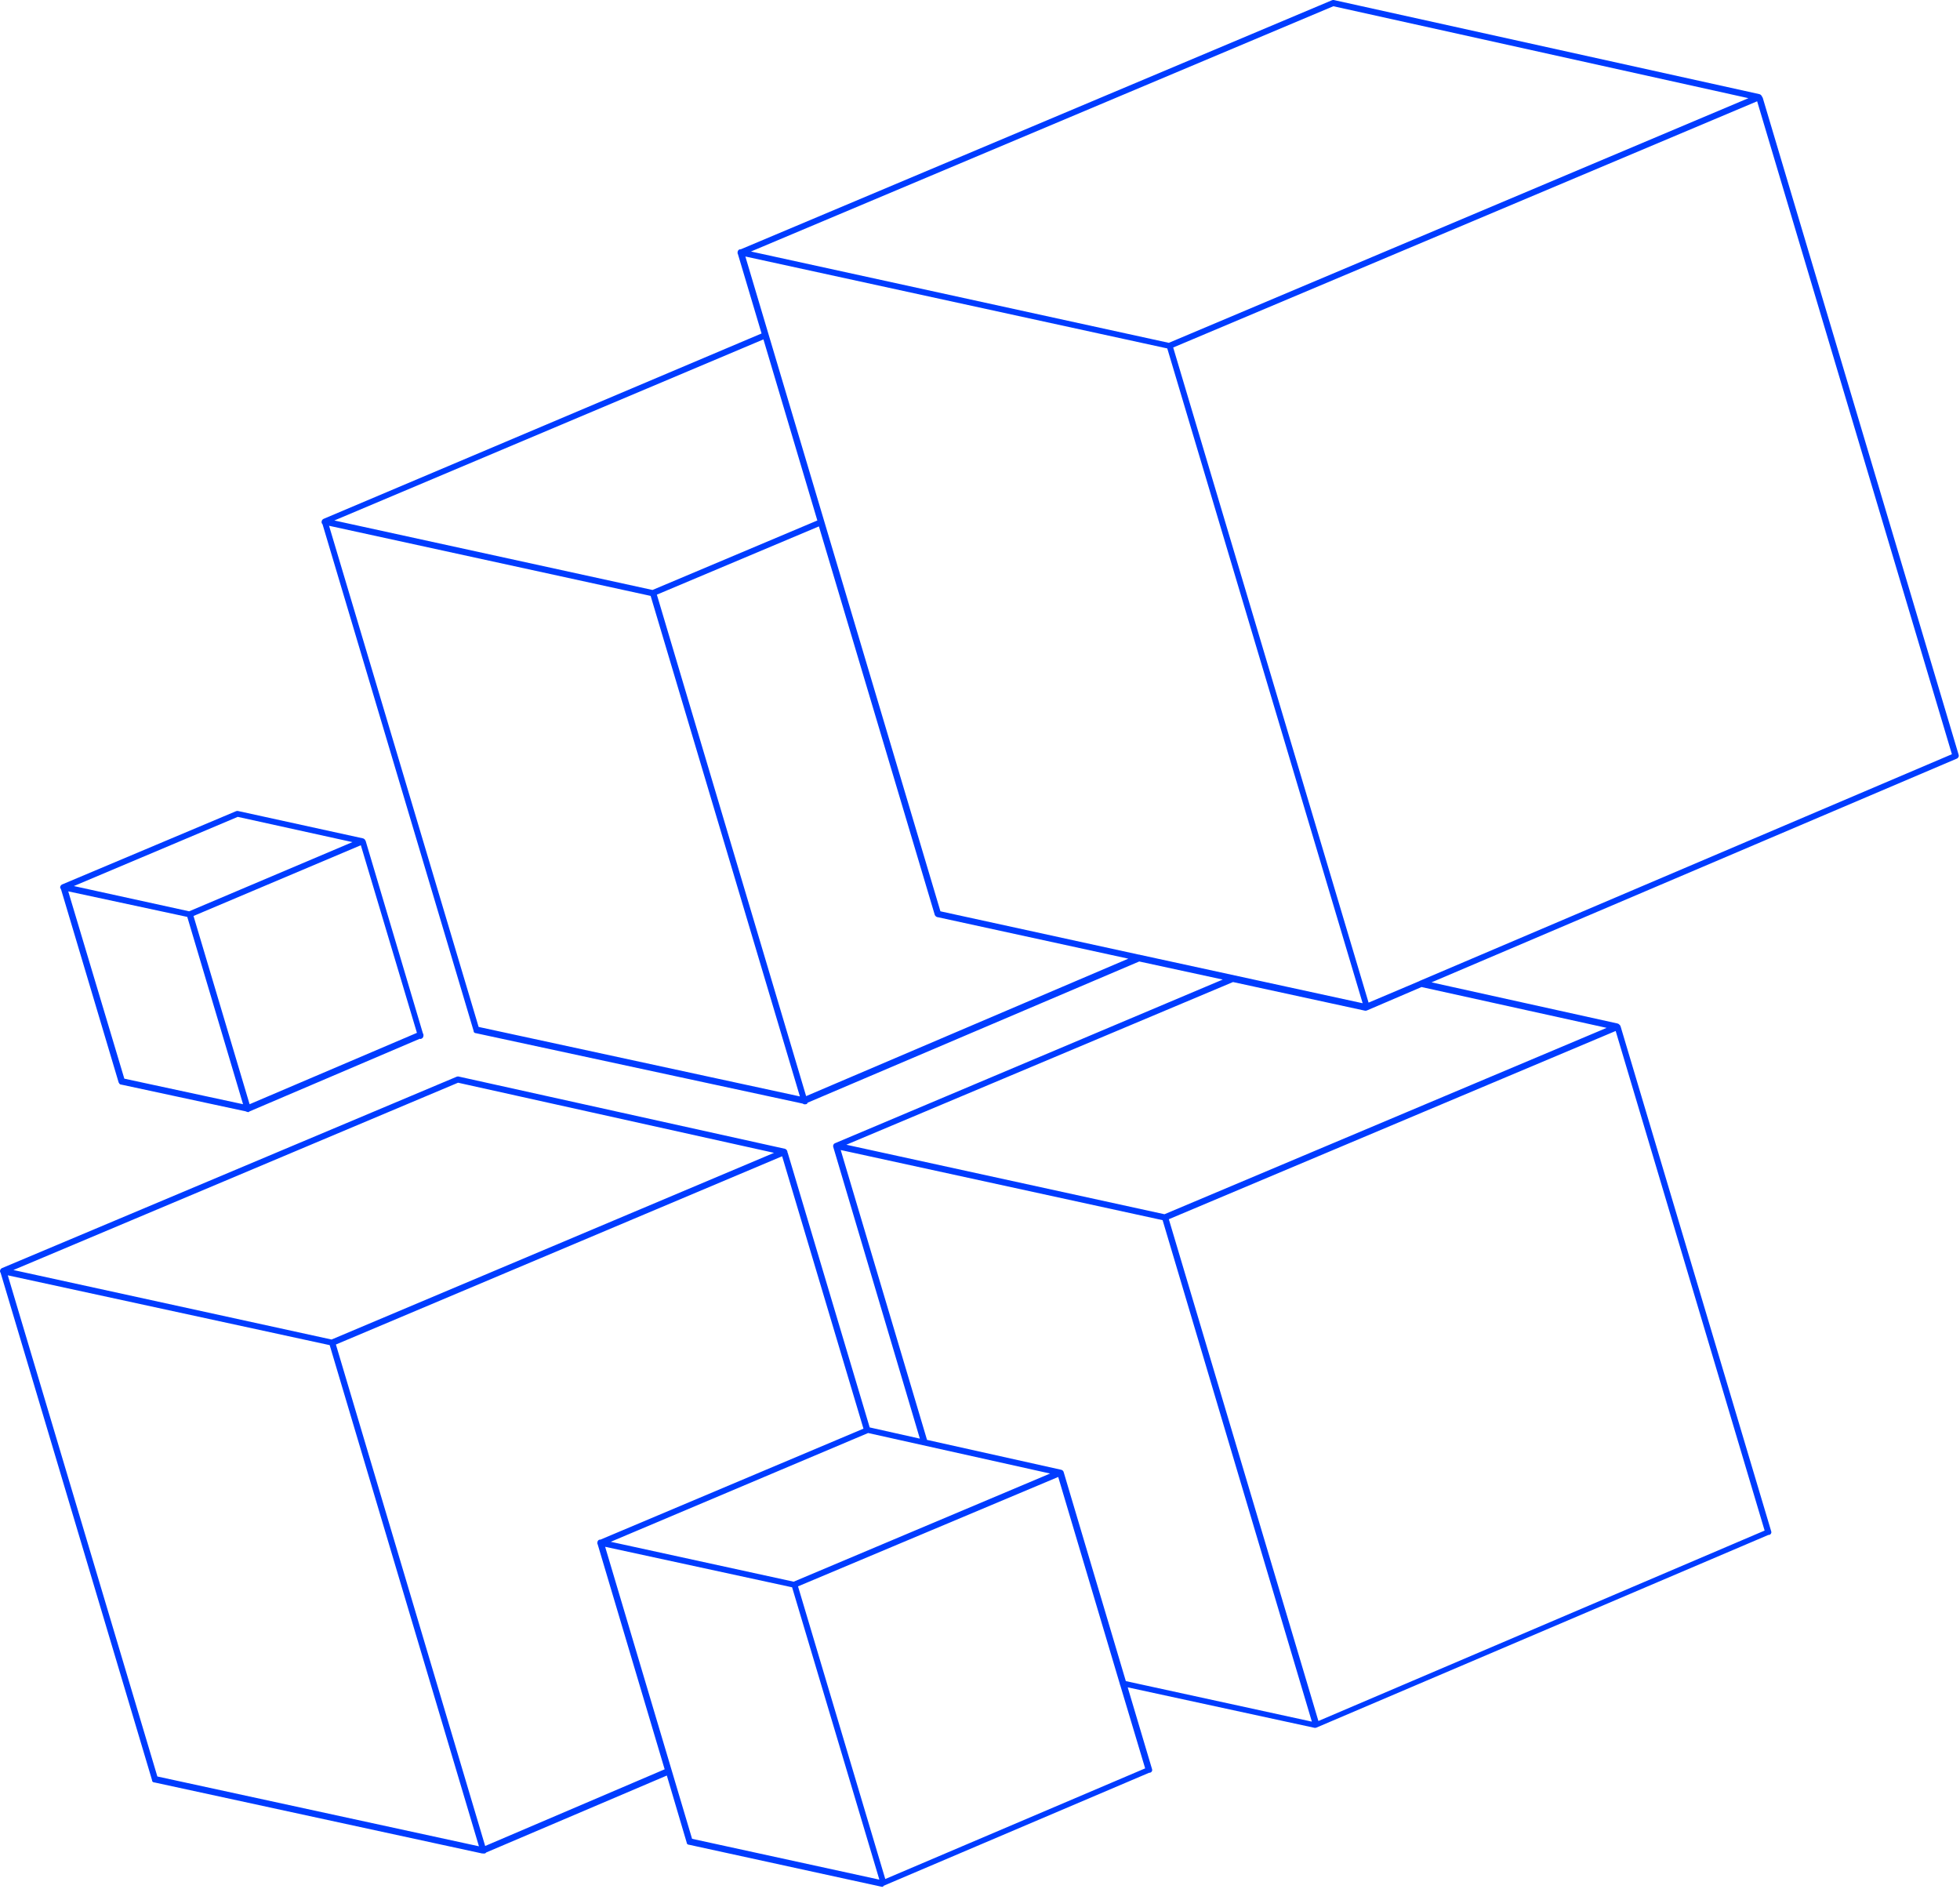
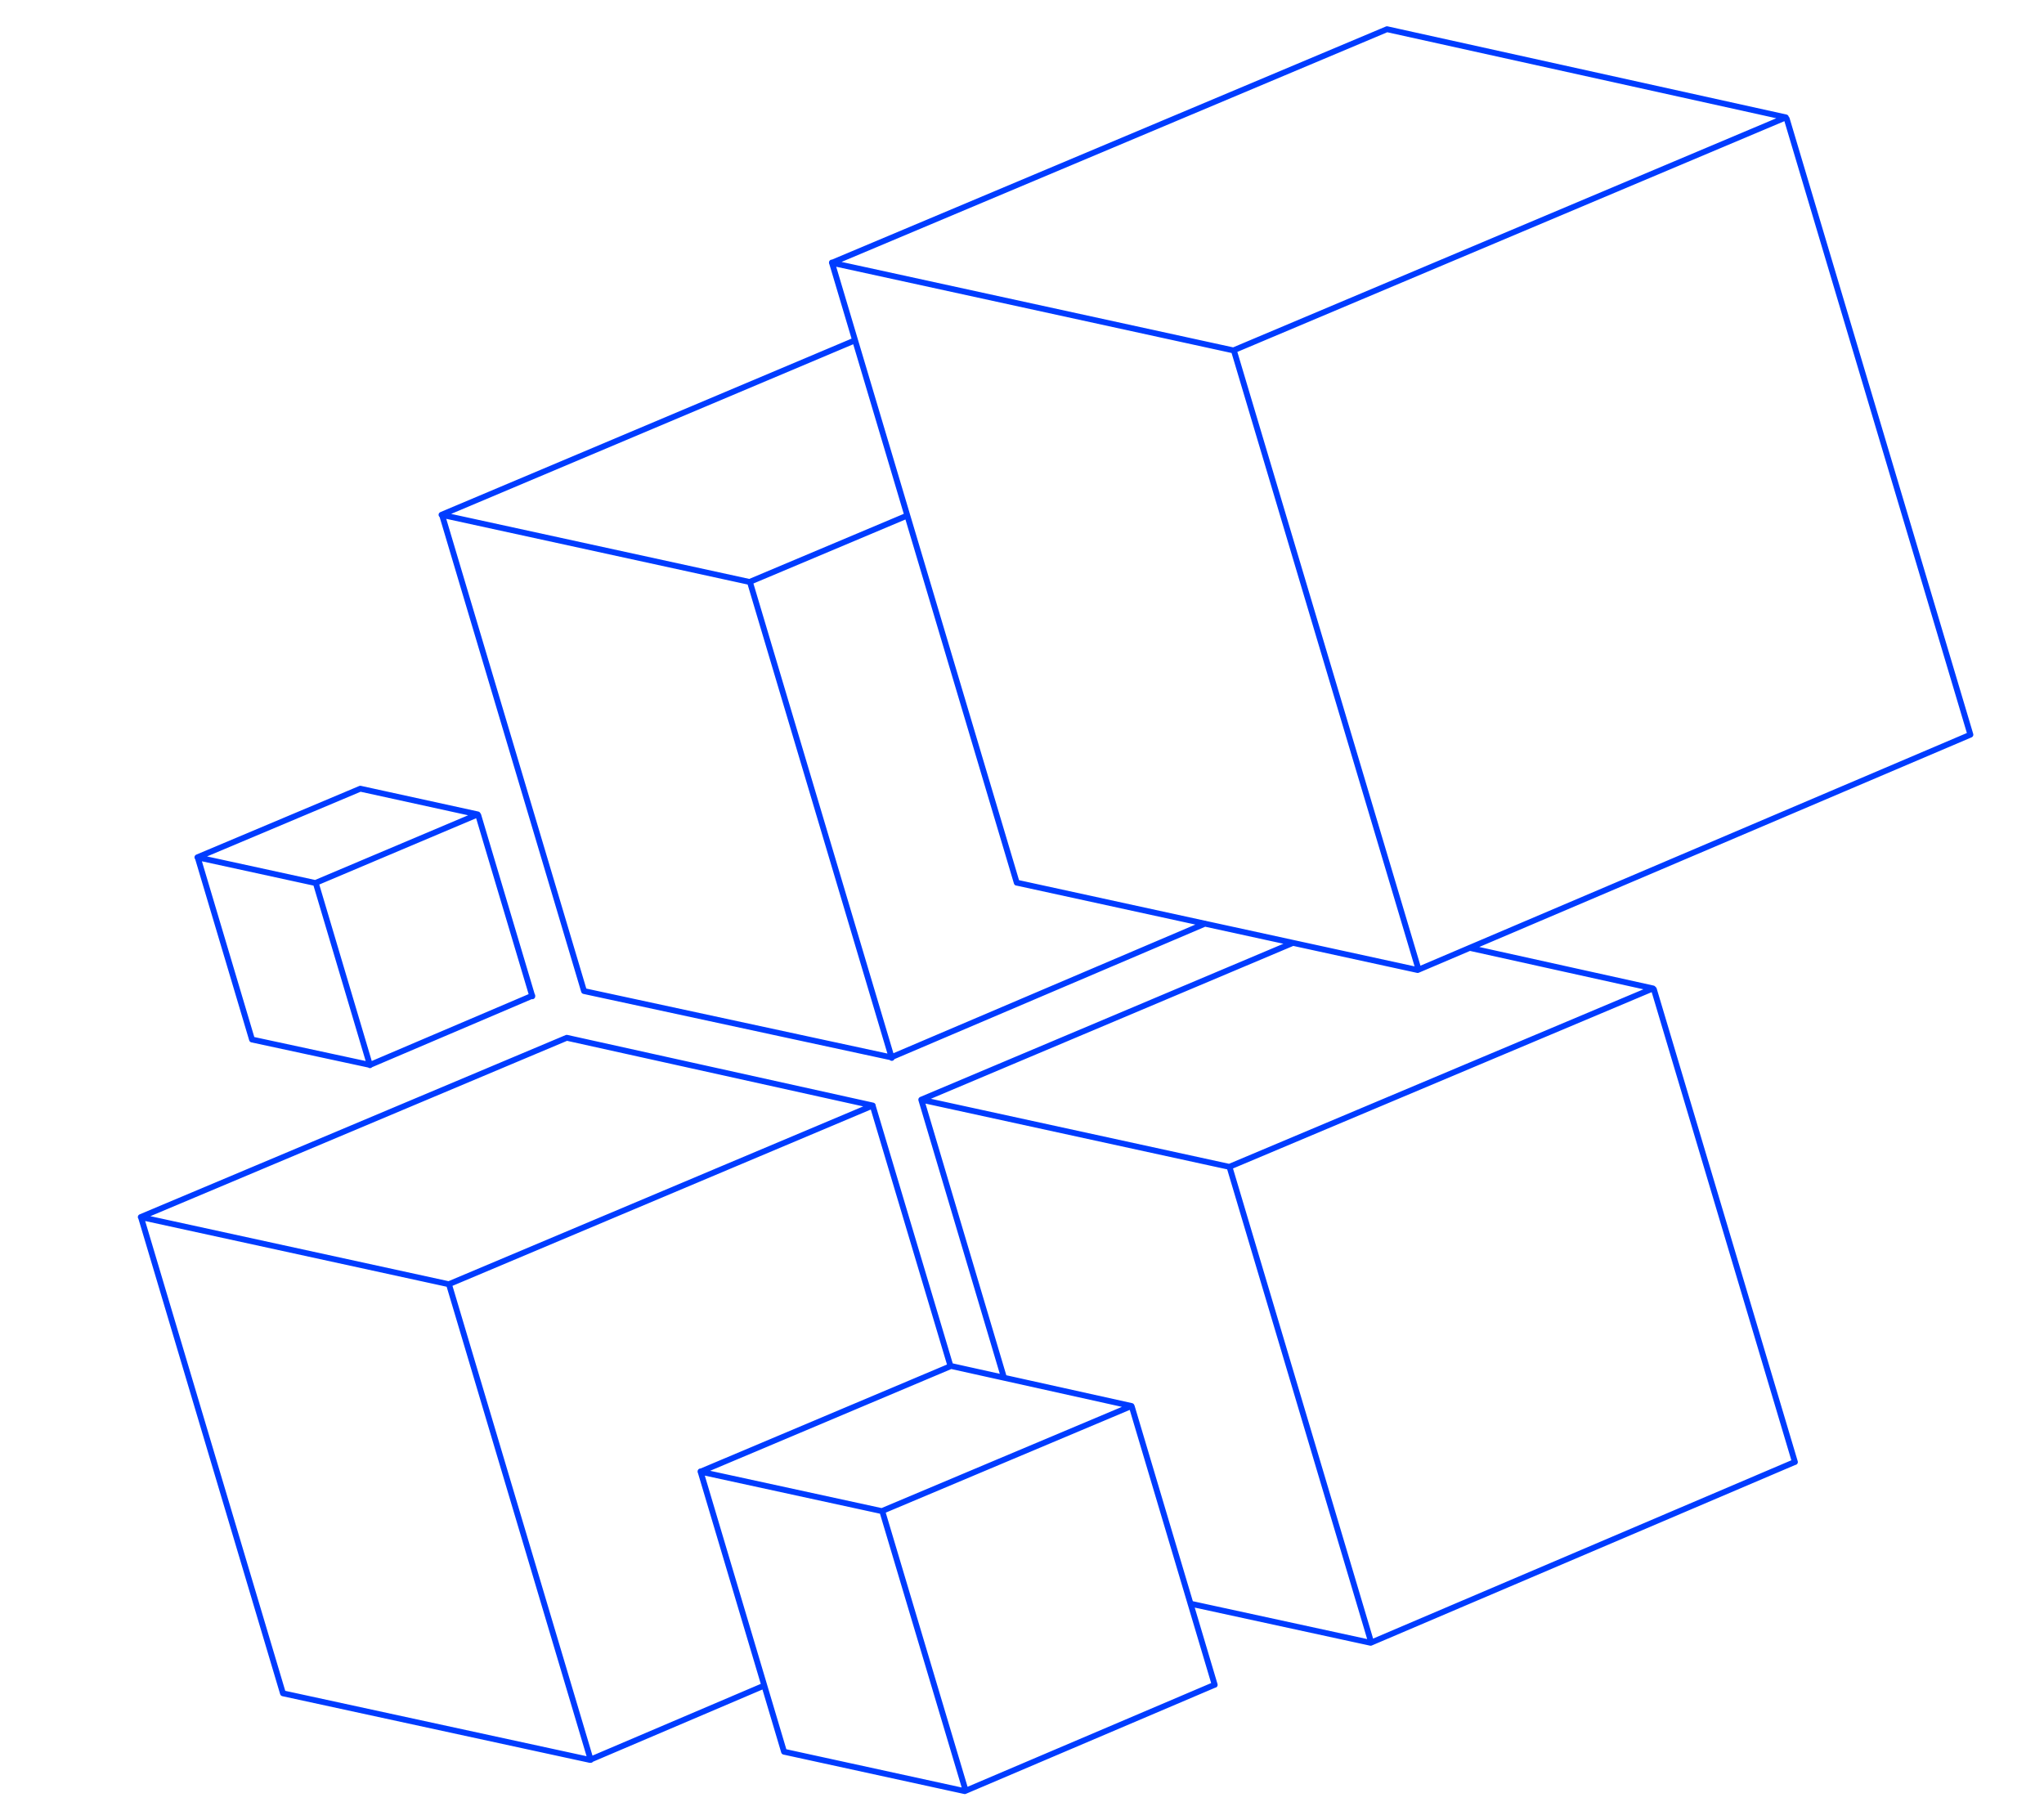
- <svg xmlns="http://www.w3.org/2000/svg" width="629px" height="606px" viewBox="0 0 629 606" version="1.1">
-   <defs />
-   <g id="Page-1" stroke="none" stroke-width="1" fill="none" fill-rule="evenodd">
-     <g id="features-cubes" fill="#003CFF">
-       <path d="M283.2,605.4 L283,605.4 L221.1,591.9 L221,591.9 C220.9,591.9 220.7,591.8 220.6,591.7 L220.6,591.7 L220.6,591.7 C220.5,591.6 220.4,591.5 220.4,591.4 L220.4,591.3 L214,569.7 L156,594.4 C155.9,594.6 155.7,594.7 155.5,594.7 C155.4,594.7 155.2,594.8 155.1,594.7 L154.7,594.7 L49.5,571.9 L49.4,571.9 C49.3,571.9 49.1,571.8 49,571.7 C48.9,571.6 48.8,571.5 48.8,571.3 L48.8,571.2 L0.2,408.4 C0.1,408.3 0,408.1 0,407.9 C0,407.5 0.2,407.1 0.6,406.9 L146.5,345.5 C146.7,345.4 146.9,345.4 147.1,345.4 L251.9,368.6 C252.3,368.7 252.6,369.1 252.7,369.5 L252.7,369.7 C252.7,369.7 252.7,369.8 252.8,369.9 L279.1,458 L295.2,461.6 L267.4,368 C267.4,368 267.4,368 267.4,367.9 C267.3,367.7 267.4,367.4 267.5,367.3 L267.5,367.3 L267.5,367.3 L267.5,367.3 L267.5,367.2 L267.5,367.2 L267.5,367.2 L267.5,367.2 L267.5,367.2 C267.6,367 267.8,366.9 268,366.8 L392.4,314.3 L365.6,308.5 L259.2,353.8 C259.1,354.1 258.9,354.3 258.6,354.3 C258.2,354.4 257.9,354.3 257.6,354.1 L152.7,331.5 L152.6,331.5 C152.5,331.5 152.3,331.4 152.2,331.3 C152.1,331.2 152,331.1 152,330.9 L152,330.8 L103.5,168.2 C103.3,168 103.2,167.8 103.2,167.5 C103.2,167.1 103.4,166.7 103.8,166.5 L244.4,107 L236.8,81.5 C236.7,81.4 236.7,81.2 236.7,81.1 L236.7,81 C236.7,80.5 237,80.1 237.4,80 L237.7,80 L427.4,0.1 C427.6,0 427.8,0 428,0 L564.6,30.2 C565,30.3 565.3,30.6 565.4,30.9 C565.5,31 565.6,31.2 565.7,31.4 L628.6,242.3 L628.6,242.6 L628.6,242.6 L628.6,242.6 L628.6,242.6 L628.6,242.6 C628.6,242.7 628.6,242.8 628.5,242.9 L628.5,242.9 L628.5,242.9 C628.4,243.1 628.3,243.2 628.2,243.3 L628.2,243.3 L628.2,243.3 C628.1,243.3 628.1,243.4 628,243.4 L459.4,315.2 L519.1,328.4 C519.4,328.5 519.6,328.6 519.7,328.8 C519.9,328.9 520,329.1 520.1,329.4 L568.4,491.3 C568.6,491.8 568.3,492.4 567.7,492.5 L567.5,492.5 L422.5,554.3 C422.3,554.4 422.1,554.4 421.9,554.4 L361.9,541.4 L369.7,567.6 C369.9,568.1 369.6,568.7 369,568.8 L368.8,568.8 L283.5,605.1 C283.5,605.4 283.3,605.4 283.2,605.4 L283.2,605.4 Z M222.1,590 L282.2,603.1 L254.2,509.3 L194.2,496.3 L222.1,590 L222.1,590 Z M256.1,509 L284.1,602.9 L367.5,567.4 L359.5,540.7 C359.4,540.6 359.4,540.5 359.4,540.4 L339.6,473.9 L256.1,509 L256.1,509 Z M50.5,570 L153.7,592.4 L105.8,431.6 L2.5,409.2 L50.5,570 L50.5,570 Z M107.8,431.4 L155.7,592.3 L213.3,567.7 L191.8,495.5 C191.7,495.4 191.7,495.2 191.7,495.1 L191.7,495 C191.7,494.5 192,494.1 192.4,494 L192.7,494 L277.1,458.4 L251,371 L107.8,431.4 L107.8,431.4 Z M361.3,539.4 L421,552.4 L373.1,391.5 L269.8,369 L297.5,462 L340.6,471.6 C340.9,471.7 341.2,471.9 341.3,472.2 C341.3,472.3 341.4,472.4 341.4,472.5 L361.3,539.4 L361.3,539.4 Z M375.1,391.2 L423.1,552.2 L566.3,491.1 L518.5,330.8 L375.1,391.2 L375.1,391.2 Z M196,494.7 L254.7,507.5 L337,472.8 L278.6,459.8 L196,494.7 L196,494.7 Z M4.3,407.5 L106.4,429.8 L248.4,369.9 L147,347.4 L4.3,407.5 L4.3,407.5 Z M271.6,367.3 L373.7,389.6 L515.6,329.8 L456.2,316.7 L438.7,324.2 C438.5,324.3 438.3,324.3 438.1,324.3 L395.7,315.1 L271.6,367.3 L271.6,367.3 Z M153.6,329.5 L256.7,351.8 L208.8,191.2 L208.8,191.2 L105.6,168.7 L153.6,329.5 L153.6,329.5 Z M210.8,190.8 L258.7,351.7 L362.1,307.6 L301,294.3 C300.6,294.3 300.2,294 300,293.6 L262.8,168.9 L210.8,190.8 L210.8,190.8 Z M366,306.4 L437.3,321.9 L374.6,111.8 L239.2,82.3 L301.8,292.4 L365.5,306.3 C365.6,306.3 365.8,306.3 366,306.4 L366,306.4 Z M376.5,111.5 L439.2,321.7 L455.5,314.8 C455.6,314.7 455.7,314.7 455.9,314.6 L626.4,242 L563.9,32.5 L376.5,111.5 L376.5,111.5 Z M107.3,167 L209.4,189.3 L262.3,167 L245,108.9 L107.3,167 L107.3,167 Z M241,80.7 L375.1,110 L561.1,31.5 L427.9,2 L241,80.7 L241,80.7 Z M79.5,356.8 C79.3,356.8 79.1,356.7 78.9,356.6 L38.9,348 L38.8,348 C38.7,348 38.5,347.9 38.4,347.8 C38.3,347.7 38.2,347.6 38.2,347.5 C38.2,347.5 38.2,347.4 38.1,347.4 L19.6,285.4 C19.5,285.2 19.4,285 19.3,284.8 C19.3,284.4 19.5,284 19.9,283.8 L75.7,260.3 C75.9,260.2 76.1,260.2 76.3,260.2 L116.5,269 C116.8,269.1 117.1,269.3 117.2,269.6 C117.3,269.7 117.4,269.9 117.4,270 L135.7,331.5 C135.7,331.6 135.8,331.6 135.8,331.7 C135.9,331.9 135.9,332 135.9,332.2 C135.9,332.7 135.7,333.1 135.2,333.3 C135,333.4 134.9,333.4 134.7,333.3 L80.1,356.6 C80,356.7 79.8,356.8 79.6,356.9 C79.7,356.8 79.6,356.8 79.5,356.8 L79.5,356.8 Z M39.9,346.1 L78,354.3 L60.1,294.2 L21.9,286 L39.9,346.1 L39.9,346.1 Z M62.1,293.9 L80.1,354.3 L133.8,331.4 L115.8,271.2 L62.1,293.9 L62.1,293.9 Z M23.7,284.3 L60.7,292.4 L113.1,270.2 L76.3,262.1 L23.7,284.3 L23.7,284.3 Z" id="Shape" />
-     </g>
-   </g>
+ <svg xmlns="http://www.w3.org/2000/svg" width="700" height="620" viewBox="0 -120 700 620">
+   <path fill="none" stroke="#003CFF" stroke-width="2" stroke-linecap="round" stroke-linejoin="round" stroke-miterlimit="10" d="M611.6-79.8L422.4 0 284.9-30 475-110l136.6 30.2zm.3.5l62.9 210.9M284.9-30.1l63.3 212.4M422.7.5L485.8 212m189-80.4l-189.3 80.6-137.2-29.9M310.6 56.6l-53.9 22.7-105.5-23L292.7-3.4M151.4 56.4l48.6 163m57-139.5l48.4 162.4m107.3-46l-107.5 45.8L200 219.4m303.3-14.8l62.8 13.9L421 279.6l-105.5-23 127.3-53.7m123.6 15.9l48.3 161.9M315.5 256.6l28.3 95.1m77.4-71.6l48.4 162.4m145-61.8l-145.2 61.9-61.7-13.4M298.9 258.6l-145.2 61.2-105.5-23 145.9-61.4 104.8 23.2zm-37.3 198.7L202 482.7 96.9 459.9m290.6-98.4l-85.5 36-62.1-13.5 85.8-36.2 61.8 13.7zm.1.2L416 457m-176.1-73.1l28.6 96m33.7-82.2l28.5 95.5m85.2-36.2l-85.5 36.4-61.9-13.5m-104.9-321L108 182.4l-40.4-8.8 55.8-23.5 40.2 8.8zm.2.3l18.5 62M67.7 173.6L86.3 236m21.9-53.4l18.5 62.2m55.6-23.8l-55.6 23.7-40.4-8.7M299 259.1l26.5 88.7M48.3 296.9l48.6 163m57-139.6l48.4 162.4" />
</svg>
